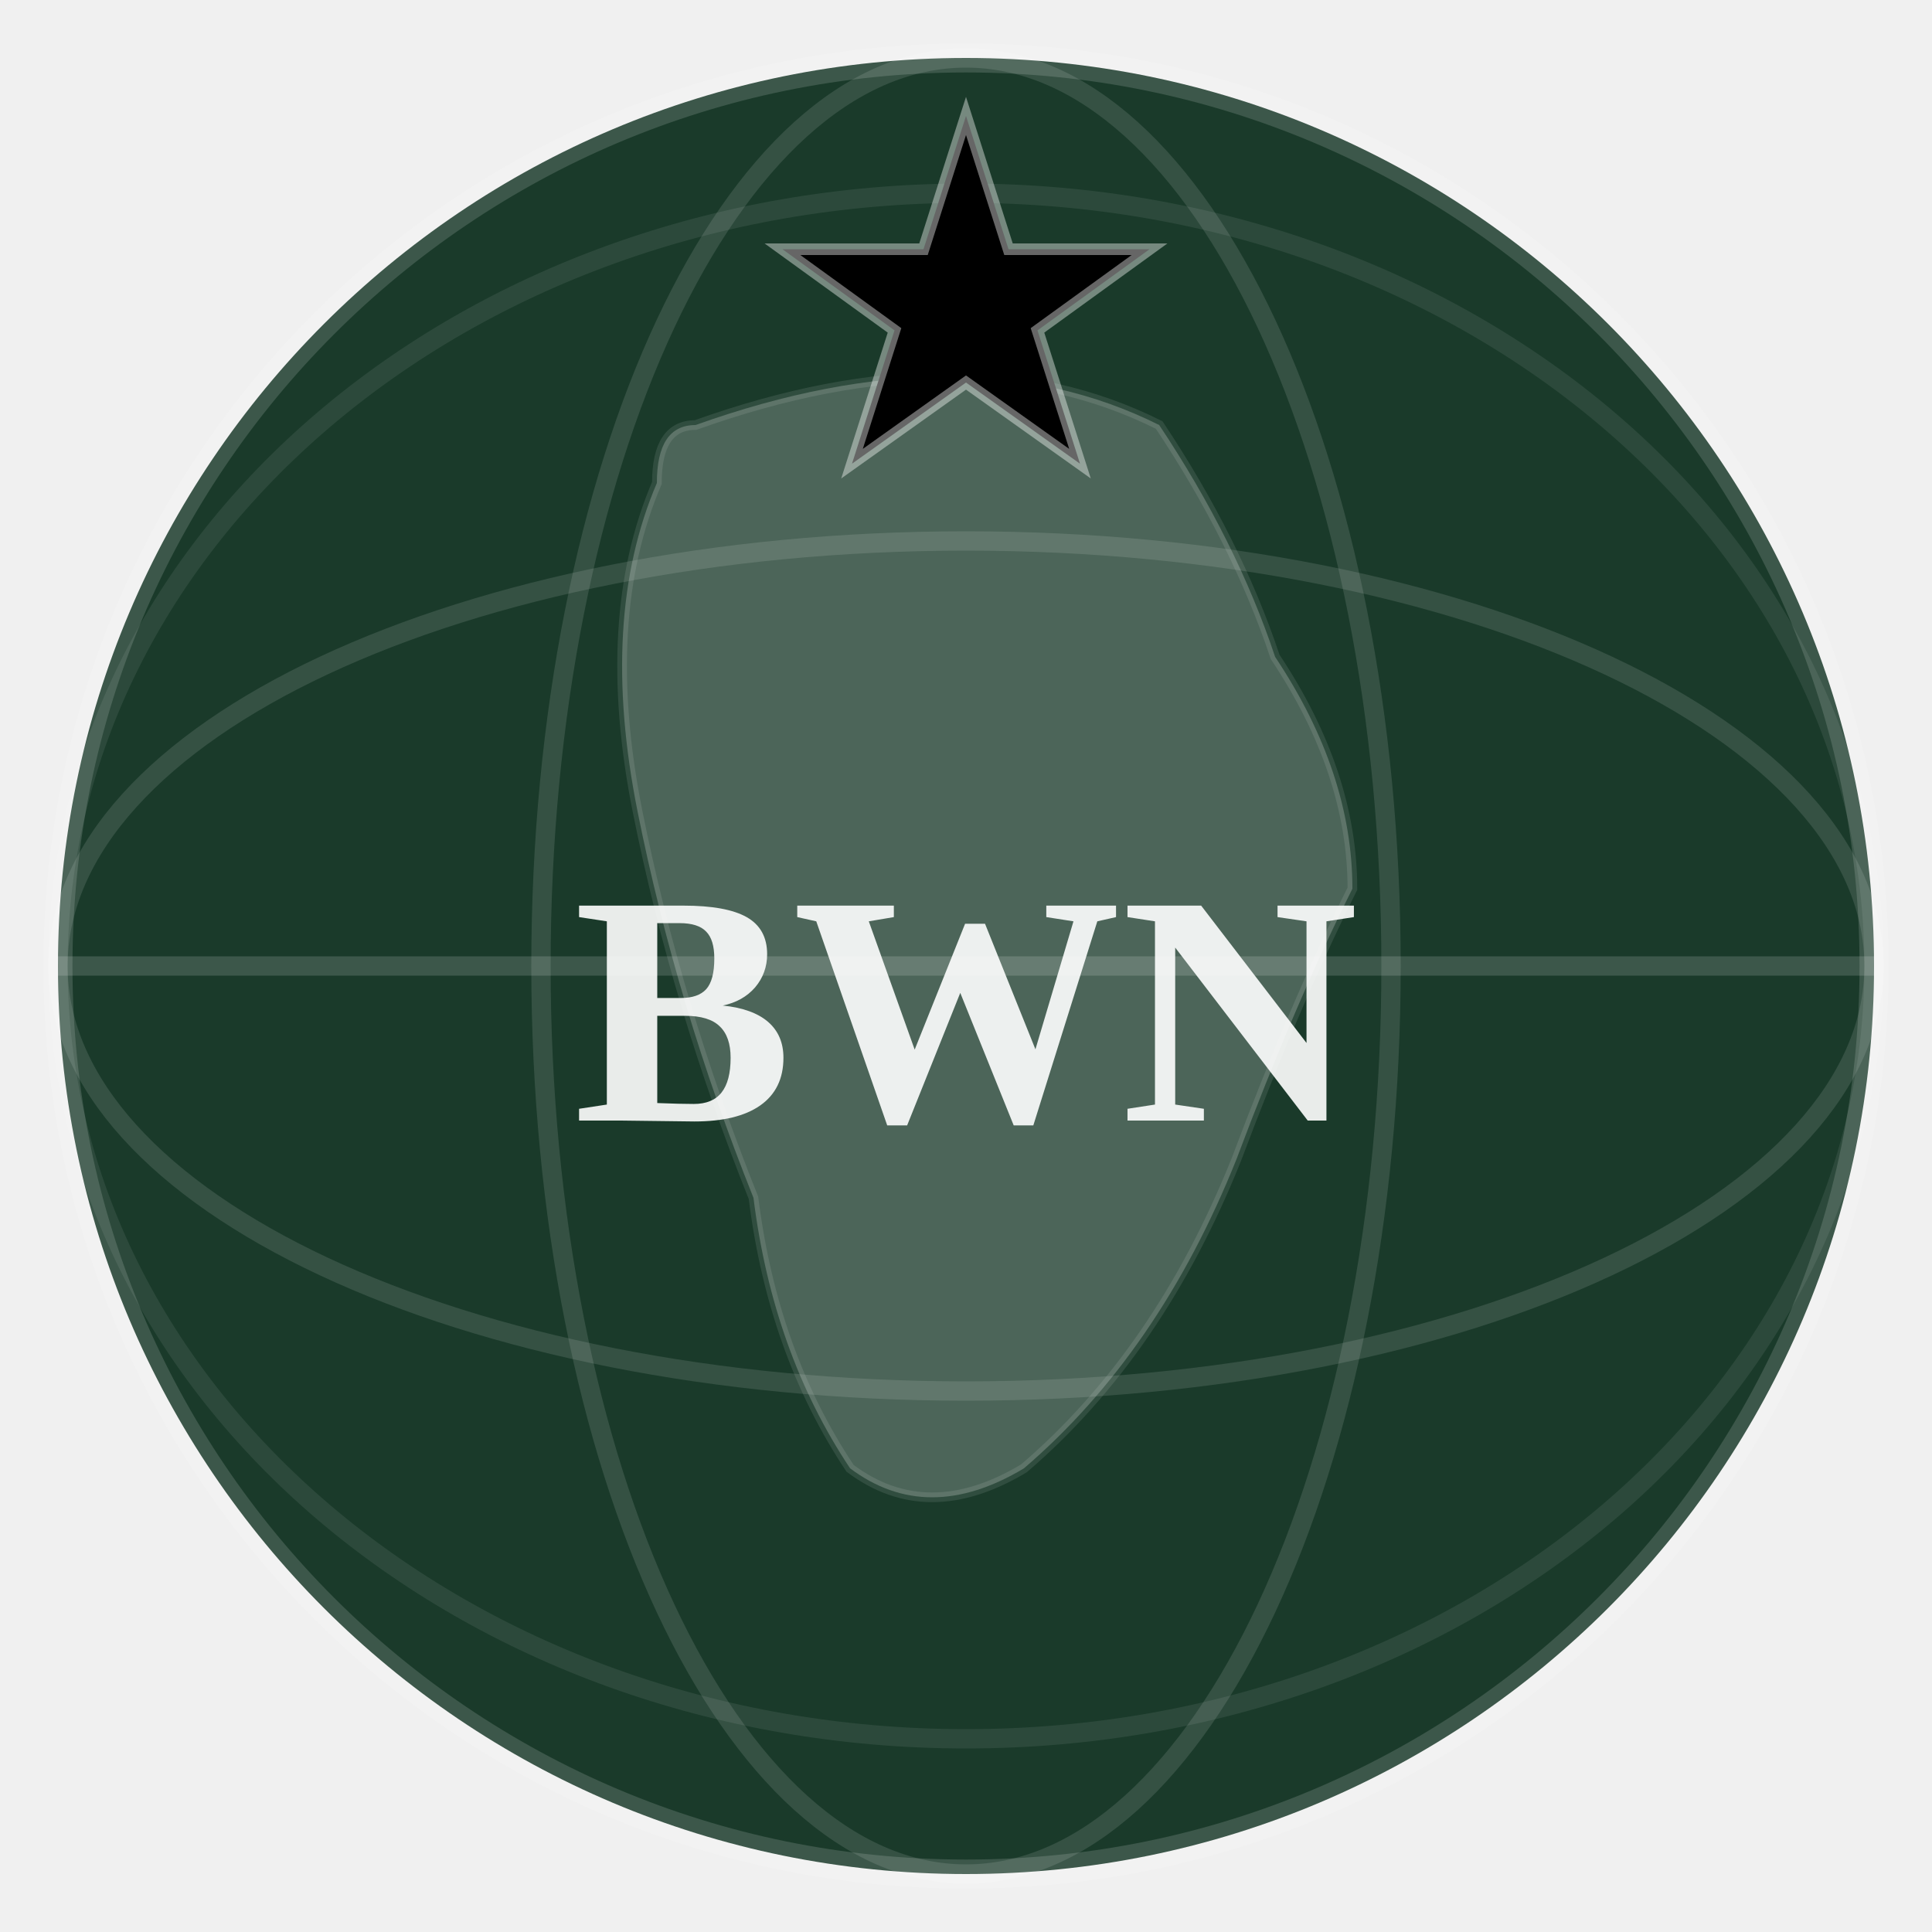
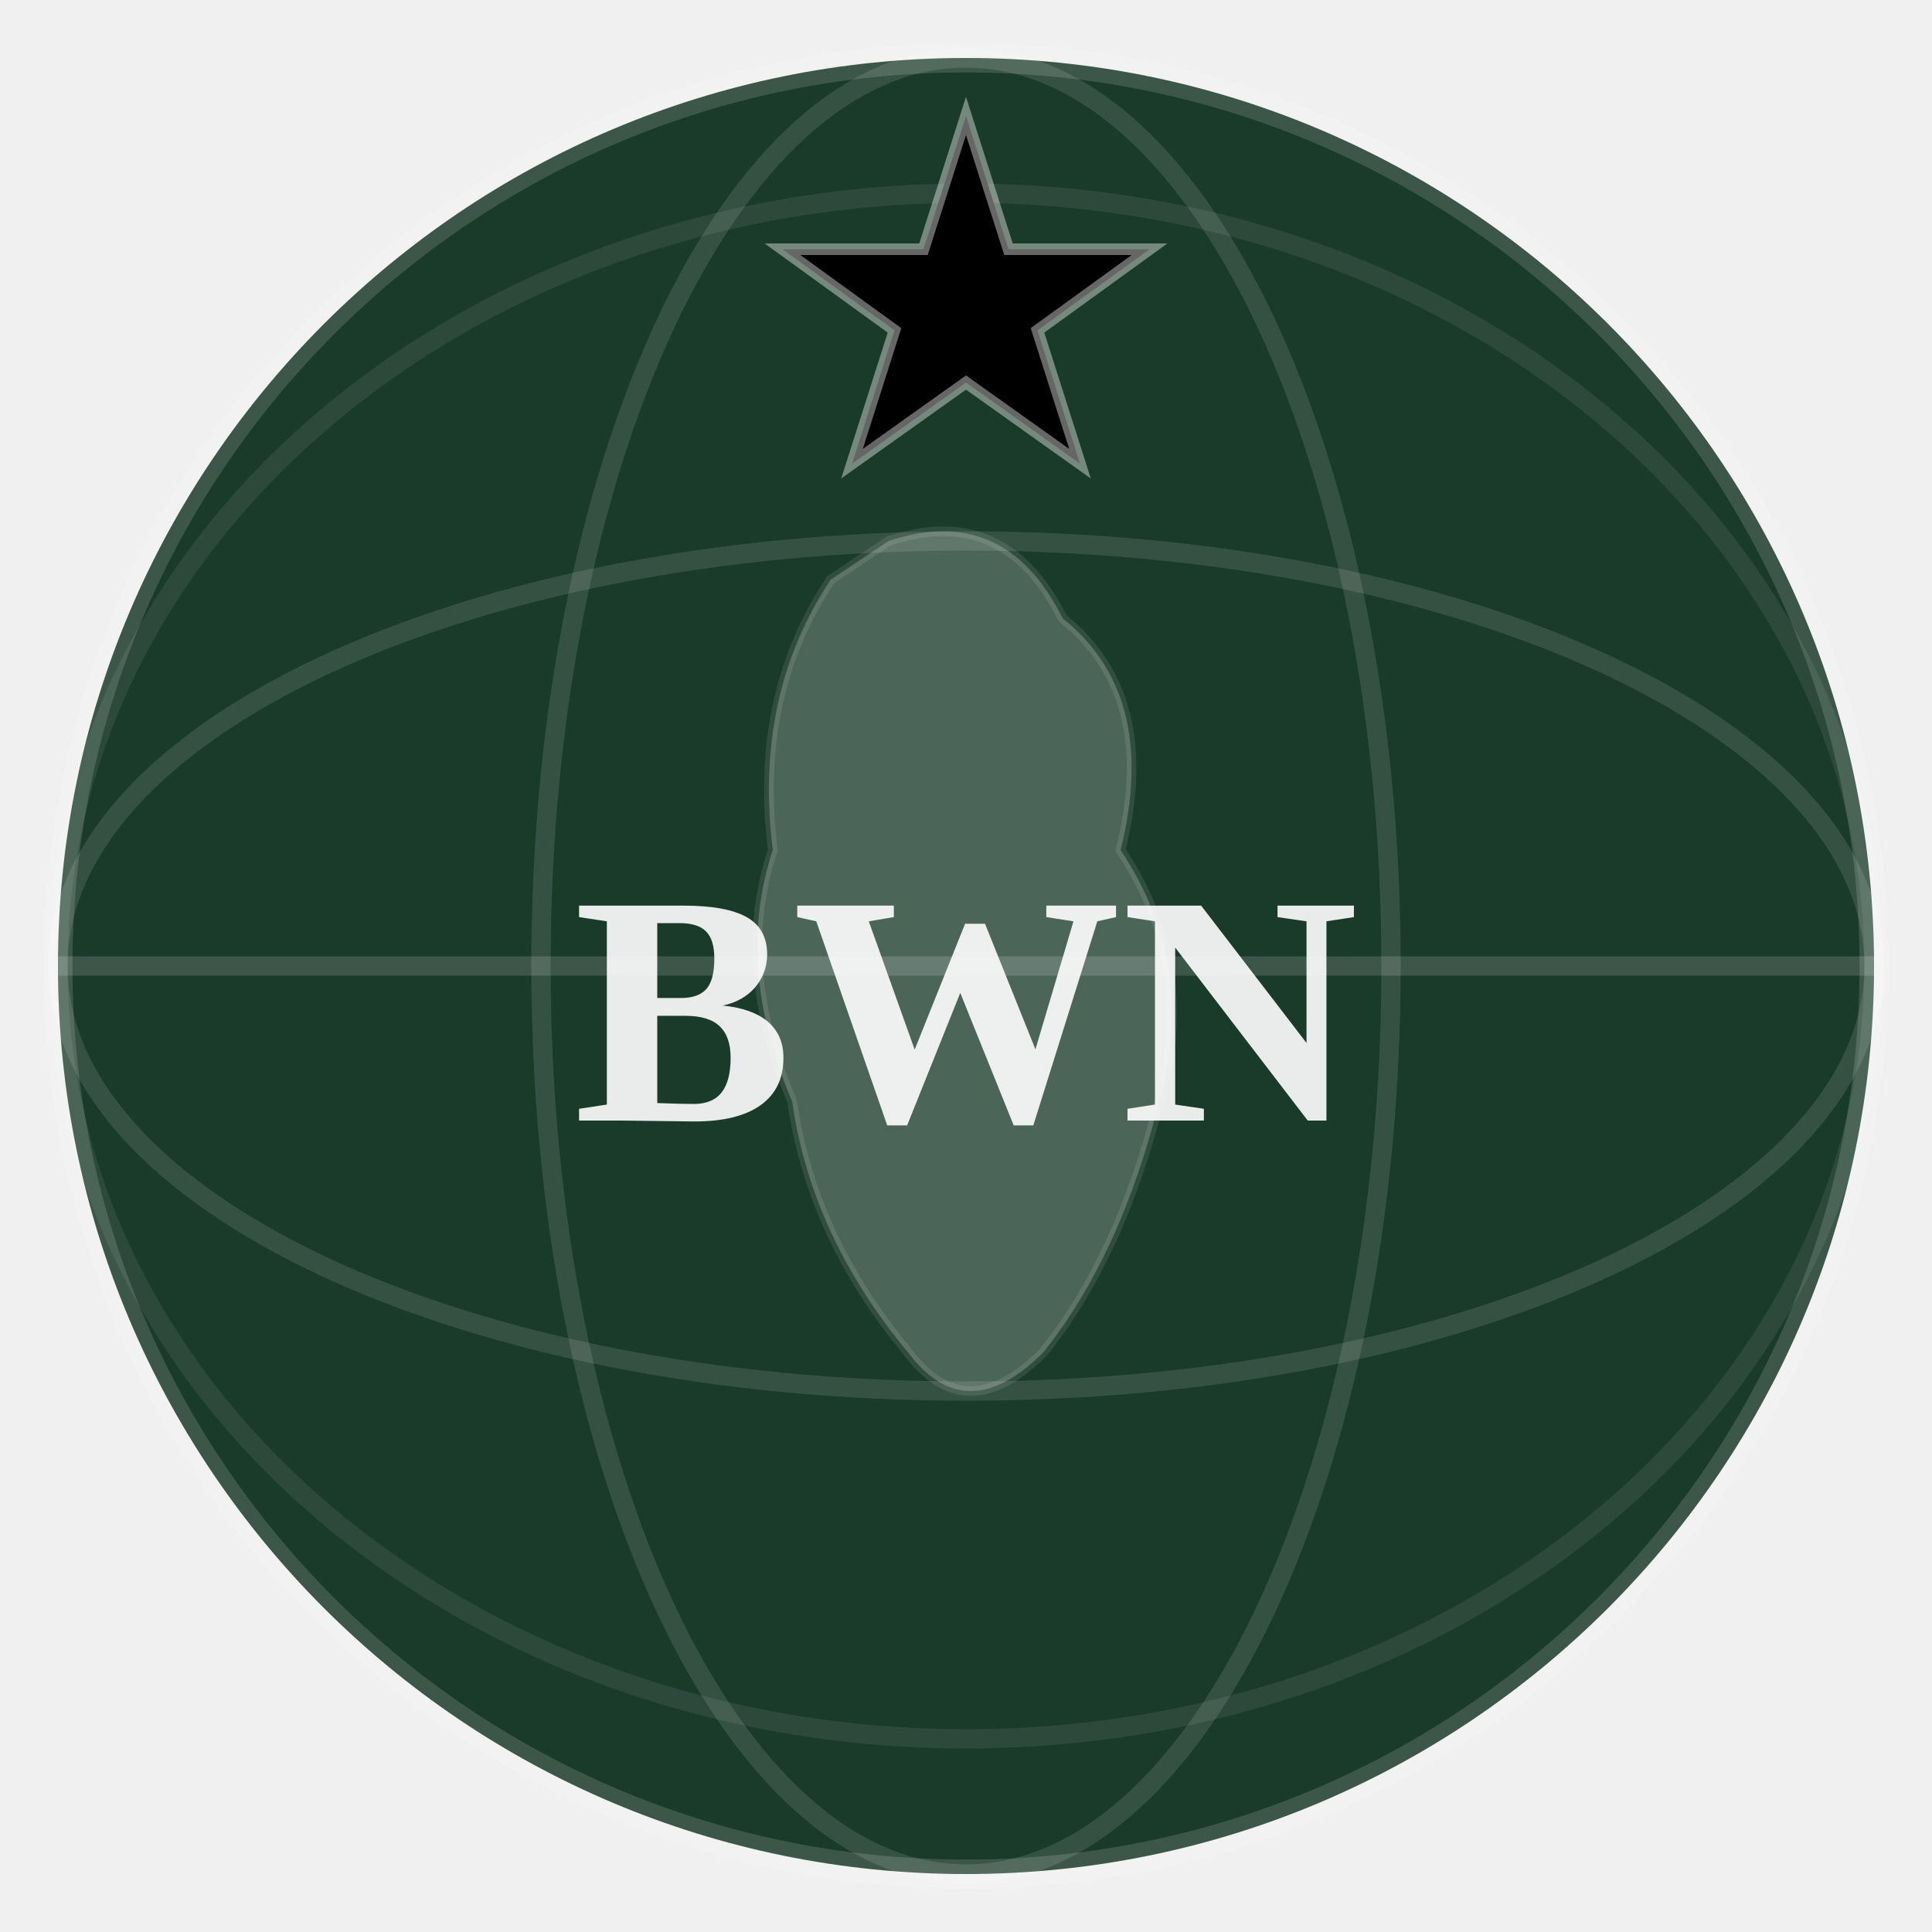
<svg xmlns="http://www.w3.org/2000/svg" viewBox="0 0 100 100" aria-hidden="true">
  <circle cx="50" cy="50" r="47" fill="#1a3a2a" stroke="rgba(255,255,255,0.15)" stroke-width="1.5" />
  <ellipse cx="50" cy="50" rx="47" ry="22" fill="none" stroke="rgba(255,255,255,0.12)" stroke-width="1" />
  <ellipse cx="50" cy="50" rx="47" ry="40" fill="none" stroke="rgba(255,255,255,0.08)" stroke-width="1" />
  <ellipse cx="50" cy="50" rx="22" ry="47" fill="none" stroke="rgba(255,255,255,0.12)" stroke-width="1" />
  <line x1="3" y1="50" x2="97" y2="50" stroke="rgba(255,255,255,0.15)" stroke-width="1" />
-   <path d="M36 22 Q50 17 60 22 Q64 28 66 34 Q70 40 70 46 Q67 52 64 60 Q60 70 53 76 Q48 79 44 76 Q40 70 39 62 Q35 52 33 42 Q31 32 34 25 Q34 22 36 22 Z" fill="rgba(255,255,255,0.22)" stroke="rgba(255,255,255,0.1)" stroke-width="0.5" />
+   <path d="M46 28 Q52 26 55 32 Q60 36 58 44 Q62 50 60 57 Q58 65 54 70 Q50 74 47 70 Q42 64 41 57 Q38 50 40 44 Q39 36 43 30 Z" fill="rgba(255,255,255,0.22)" stroke="rgba(255,255,255,0.1)" stroke-width="0.5" />
  <polygon points="50,6 52.2,12.9 59.5,12.9 53.7,17.1 55.9,24 50,19.8 44.1,24 46.3,17.1 40.5,12.9 47.8,12.9" fill="#000000" stroke="rgba(255,255,255,0.4)" stroke-width="0.6" />
  <text x="50" y="58" text-anchor="middle" font-family="Georgia, 'Times New Roman', serif" font-size="17" font-weight="bold" fill="white" opacity="0.9">BWN</text>
</svg>
